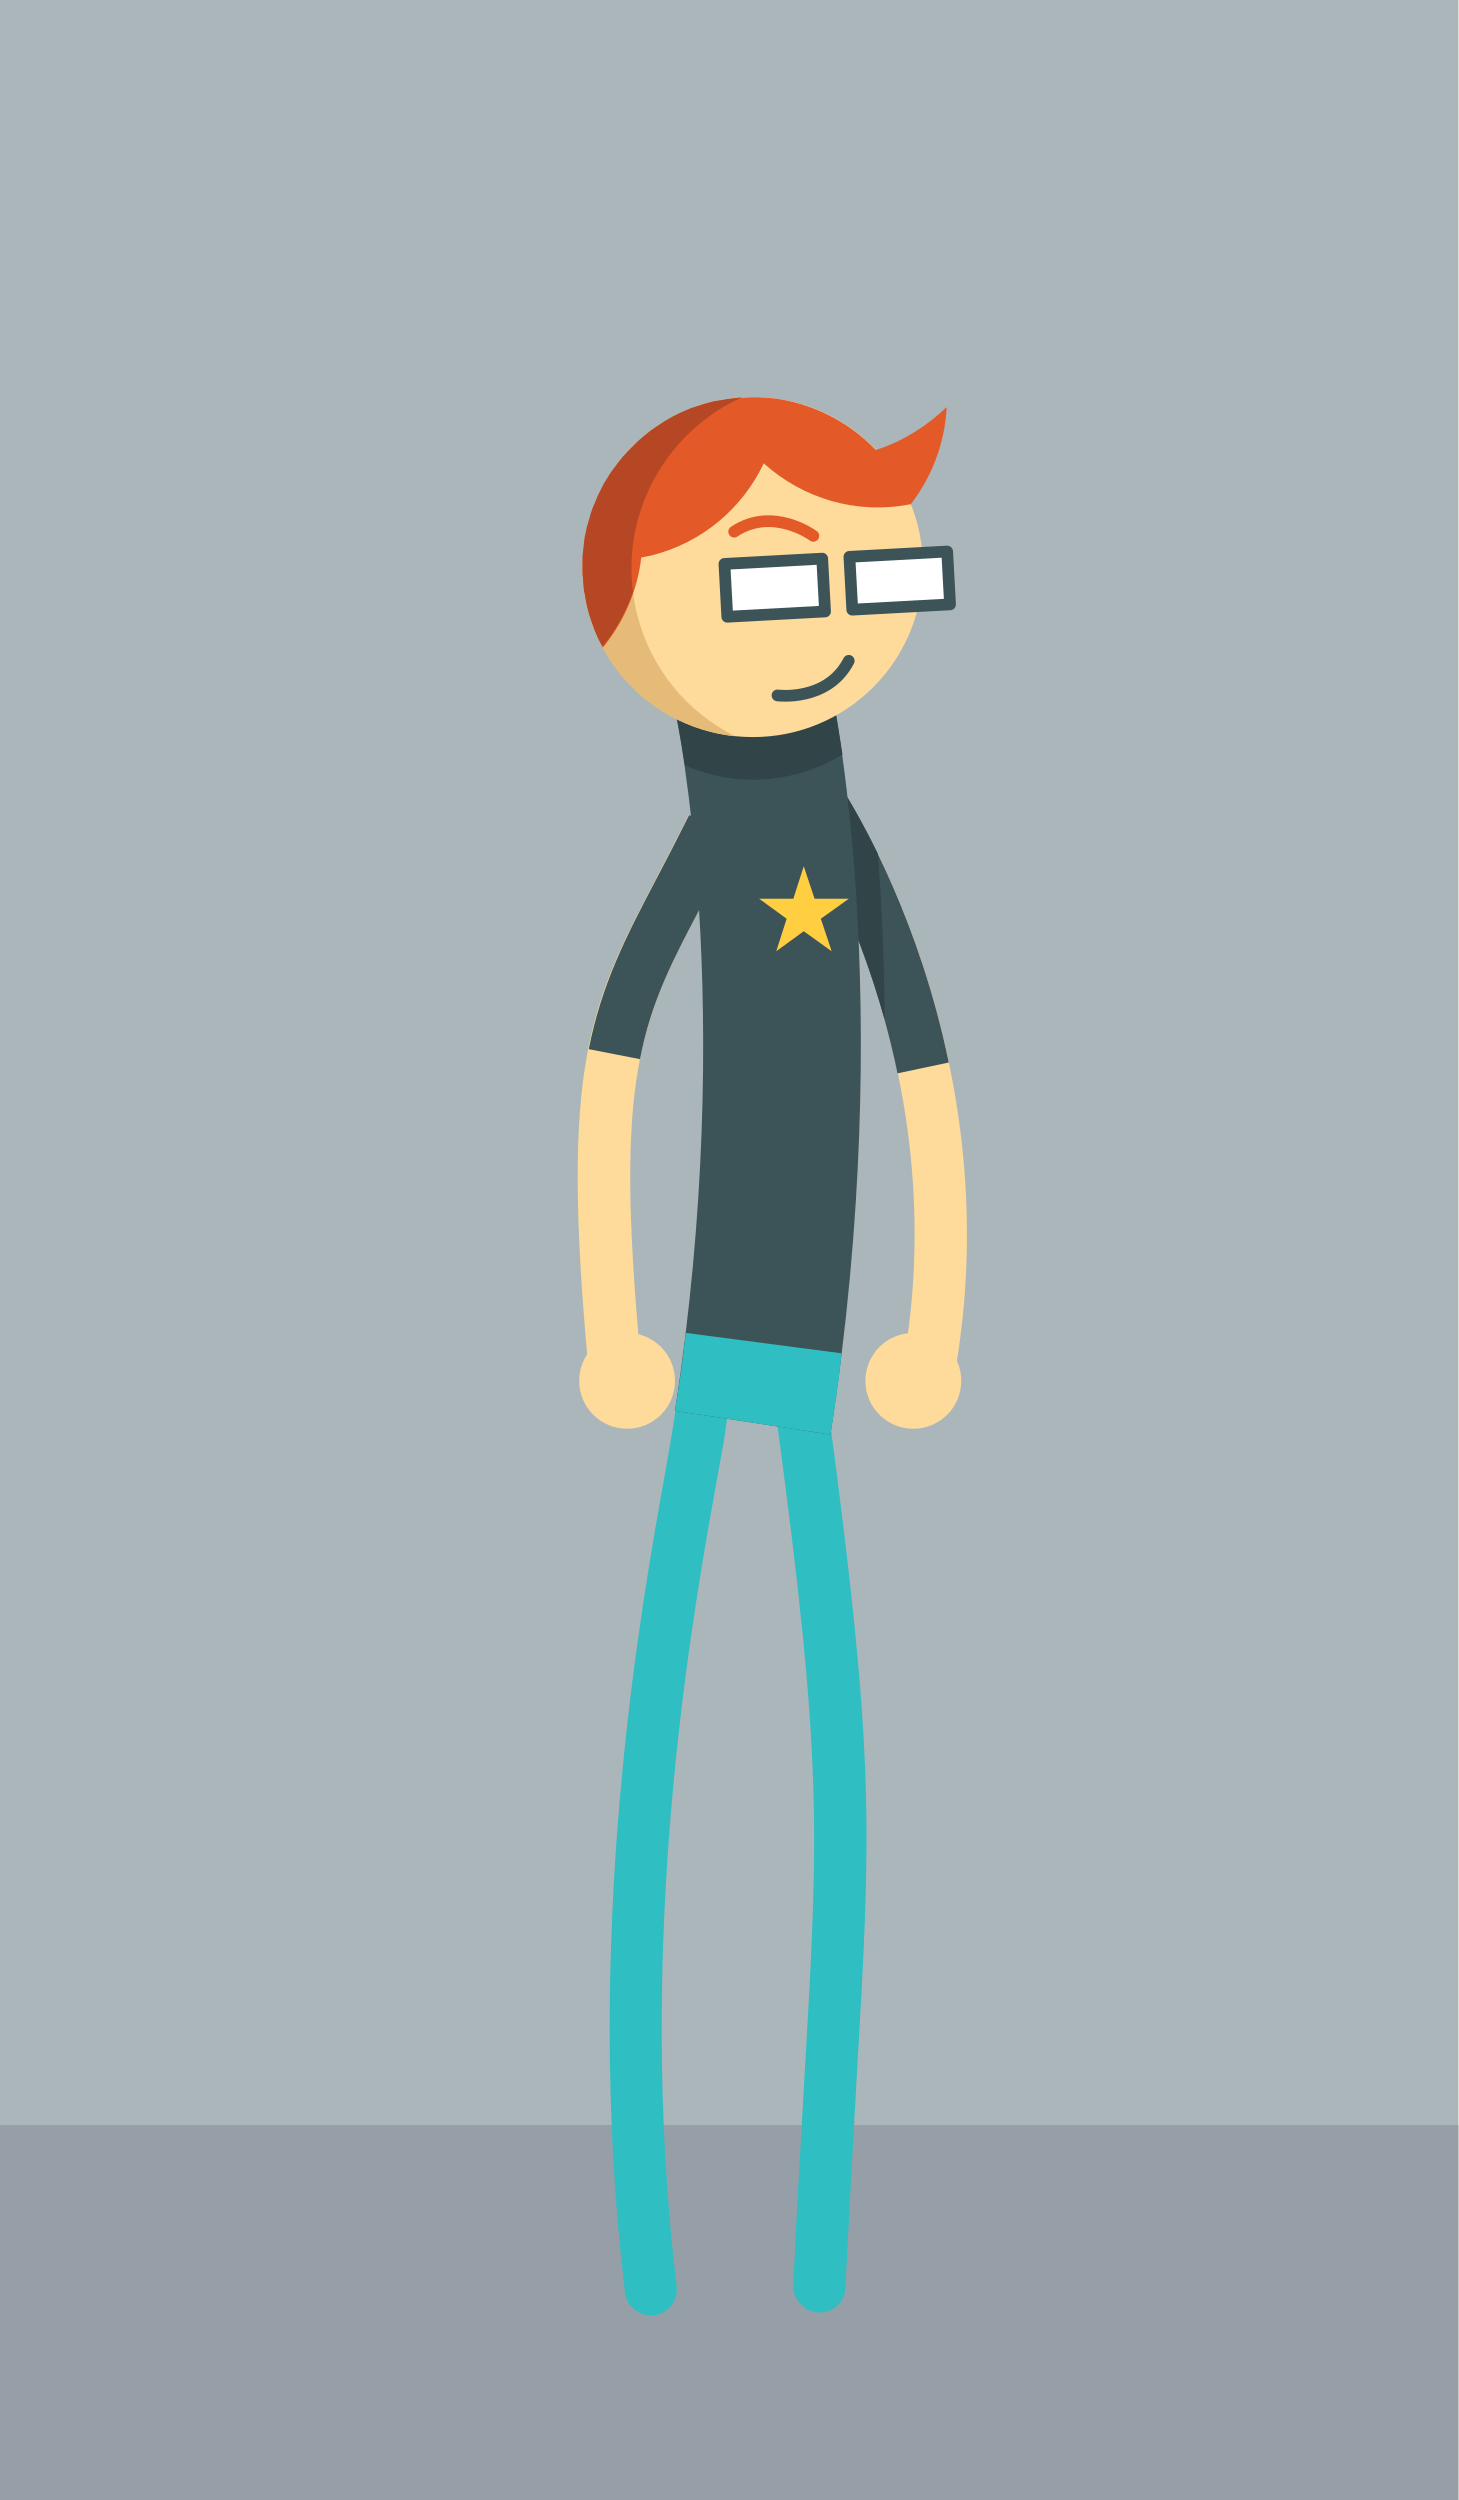
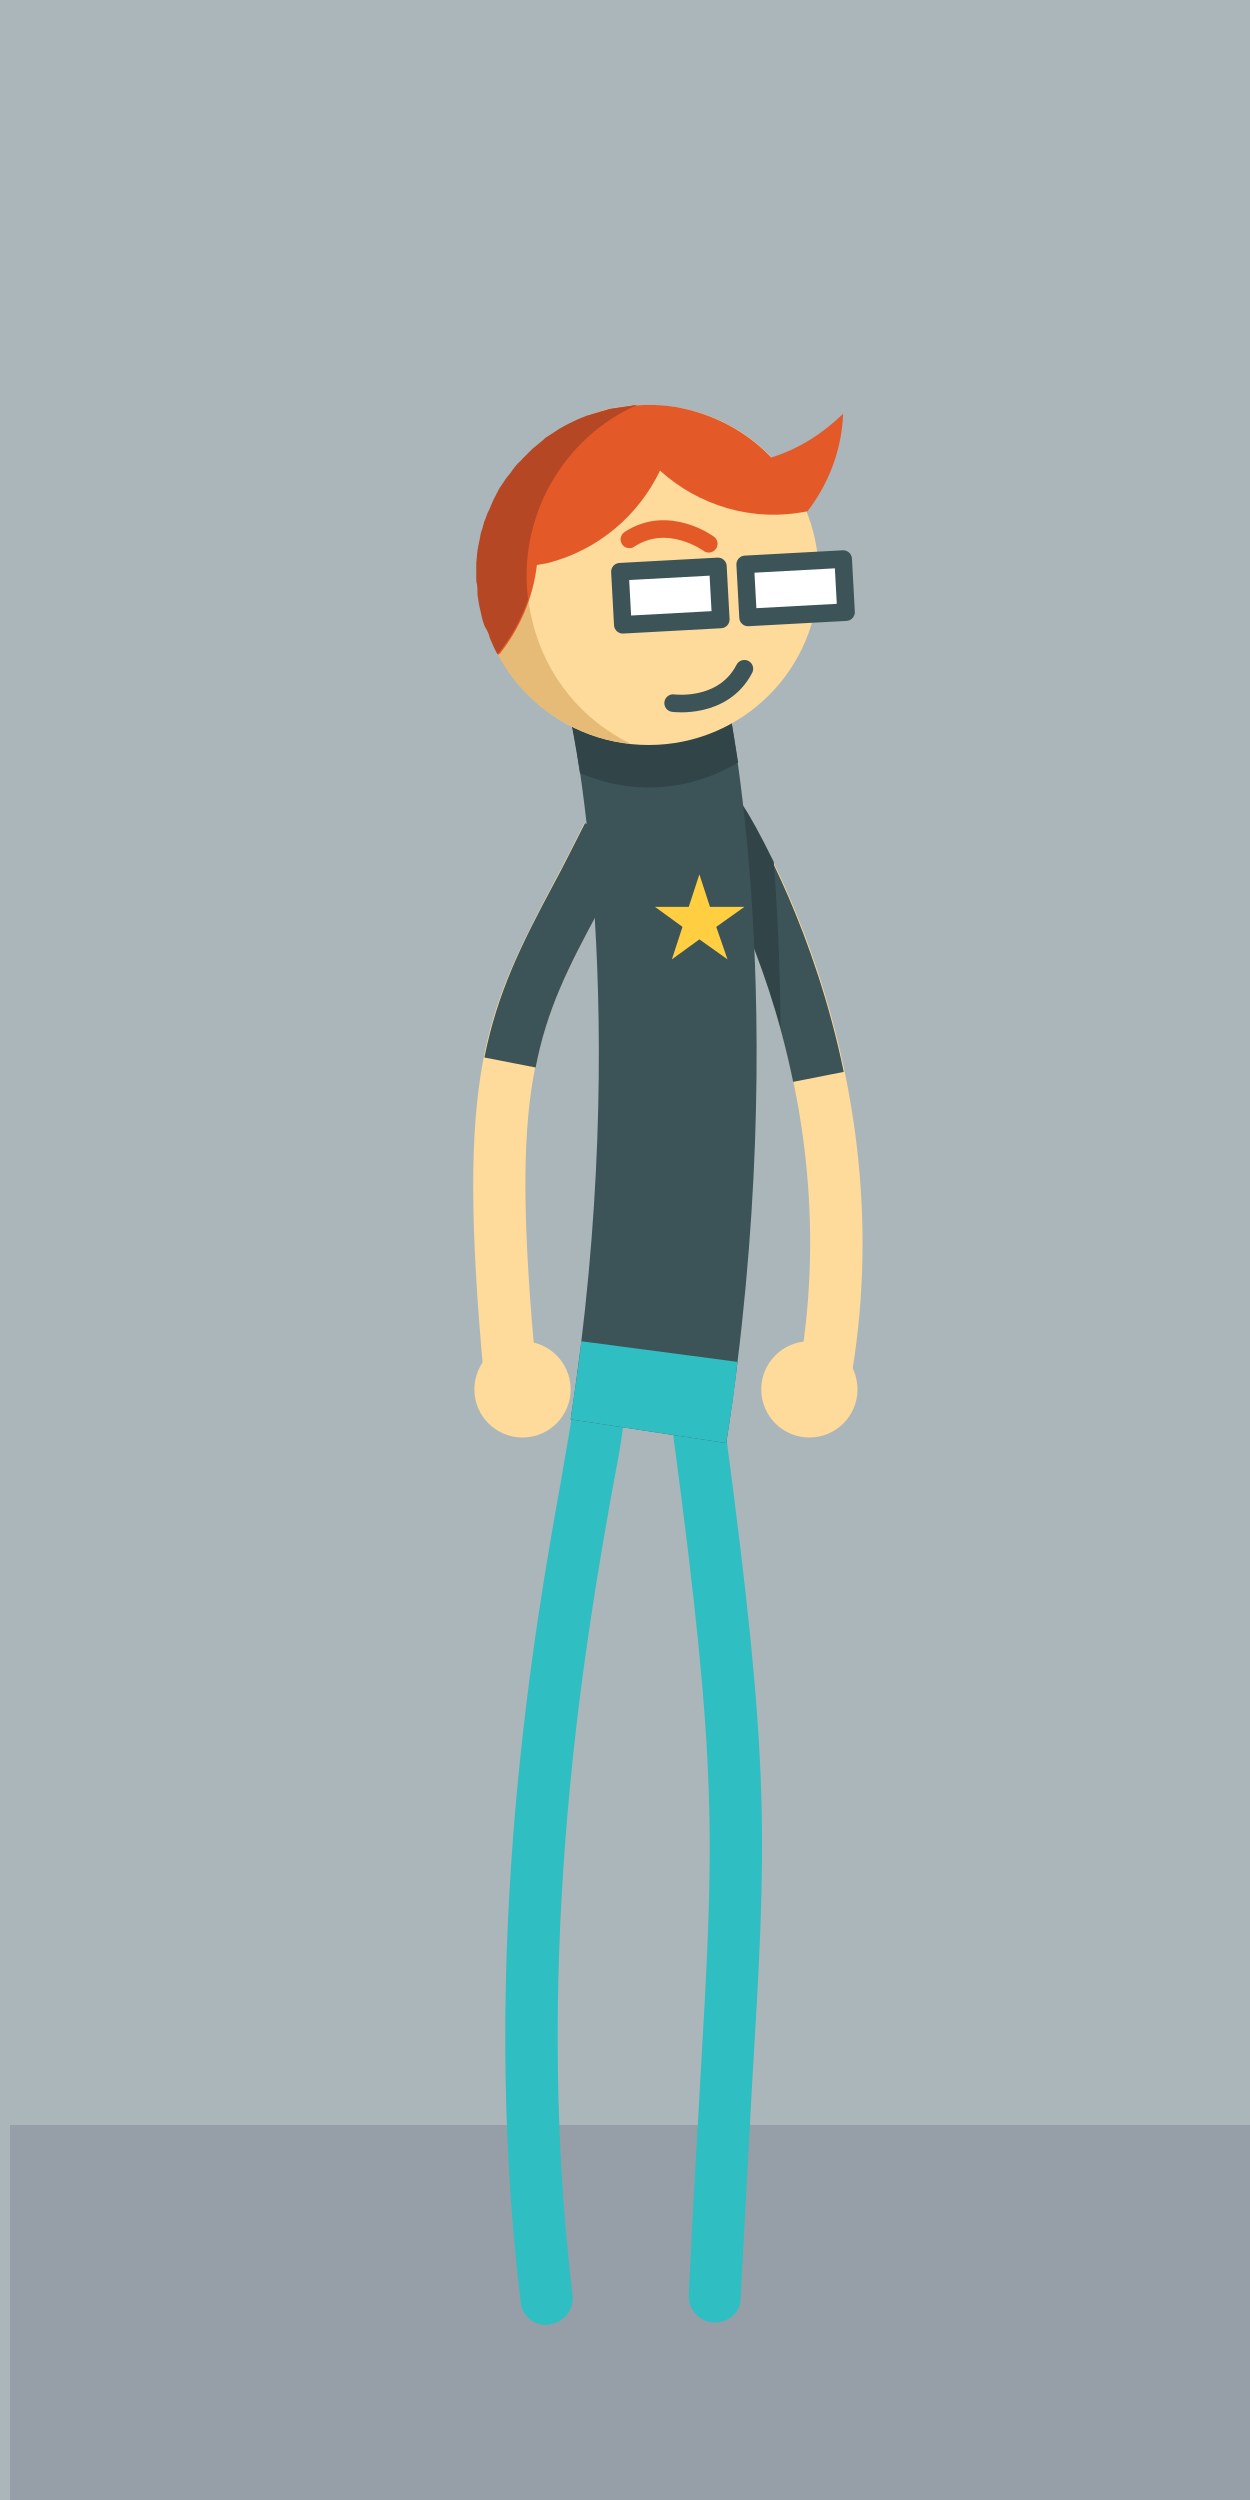
- <svg xmlns="http://www.w3.org/2000/svg" version="1.1" id="Layer_1" x="0px" y="0px" viewBox="245.9 -2.4 350 600" enable-background="new 245.9 -2.4 350 600" xml:space="preserve">
-   <rect x="245.9" y="-2.4" fill="#ABB6BA" width="350" height="600" />
-   <rect x="245.9" y="507.6" fill="#969FA8" width="350" height="90" />
+ <svg xmlns="http://www.w3.org/2000/svg" version="1.1" id="Layer_1" x="0px" y="0px" viewBox="-197 220.9 200 400" style="enable-background:new -197 220.9 200 400;" xml:space="preserve">
+   <style type="text/css">
+ 	.st0{fill:#ABB6BA;}
+ 	.st1{fill:#969FA8;}
+ 	.st2{fill:#2FBEC2;}
+ 	.st3{fill:#FEDB9A;}
+ 	.st4{fill:#3C5458;}
+ 	.st5{fill:#314448;}
+ 	.st6{fill:#E5BB77;}
+ 	.st7{fill:#E35928;}
+ 	.st8{fill:#B54724;}
+ 	.st9{fill:none;stroke:#3C5458;stroke-width:2.814;stroke-linecap:round;stroke-miterlimit:10;}
+ 	.st10{fill:none;stroke:#E35928;stroke-width:2.814;stroke-linecap:round;stroke-miterlimit:10;}
+ 	.st11{fill:#FFFFFF;stroke:#3C5458;stroke-width:2.814;stroke-linecap:round;stroke-linejoin:round;stroke-miterlimit:10;}
+ 	.st12{fill:#FFCE41;}
+ </style>
+   <rect x="-197" y="220.9" class="st0" width="200" height="400" />
+   <rect x="-195.4" y="560.9" class="st1" width="200" height="60" />
  <g>
    <g>
-       <path fill="#2FBEC2" d="M442.6,552.6c-0.1,0-0.2,0-0.3,0c-3.5-0.2-6.1-3.1-6-6.6c0.9-20.1,1.9-36.1,2.7-50.3    c3.4-59.2,4.3-75.1-6.5-155.9c-0.5-3.4,2-6.6,5.4-7.1c3.4-0.5,6.6,2,7.1,5.4c10.9,82,10,98.1,6.5,158.3    c-0.8,14.1-1.7,30.2-2.7,50.2C448.8,550,446,552.6,442.6,552.6z" />
+       <path class="st2" d="M-82.6,592.5c-0.1,0-0.1,0-0.2,0c-2.3-0.1-4.1-2.1-4-4.4c0.6-13.4,1.3-24.1,1.8-33.6    c2.3-39.5,2.9-50.1-4.3-104.1c-0.3-2.3,1.3-4.4,3.6-4.7s4.4,1.3,4.7,3.6c7.3,54.7,6.7,65.5,4.3,105.7c-0.5,9.4-1.1,20.2-1.8,33.5    C-78.4,590.7-80.3,592.5-82.6,592.5z" />
    </g>
    <g>
-       <path fill="#2FBEC2" d="M402.1,553.3c-3.1,0-5.8-2.3-6.2-5.5c-10.3-85.7,3.7-163.7,9.7-197.1c1.1-6.4,2.2-12.4,2.4-14.6    c0.7-1.6,1.5-3,1.7-5c0.3-3.5,4.3-3.8,7.3-2.2c4.4,2.4,3.7,7.3,3.1,11.3c-0.4,3.1-1.2,7.4-2.2,12.8    c-5.9,32.8-19.7,109.5-9.6,193.3c0.4,3.4-2,6.6-5.5,7C402.6,553.3,402.4,553.3,402.1,553.3z" />
+       <path class="st2" d="M-109.6,592.9c-2.1,0-3.9-1.5-4.1-3.7c-6.9-57.2,2.5-109.3,6.5-131.6c0.7-4.3,1.5-8.3,1.6-9.7    c0.5-1.1,1-2,1.1-3.3c0.2-2.3,2.9-2.5,4.9-1.5c2.9,1.6,2.5,4.9,2.1,7.5c-0.3,2.1-0.8,4.9-1.5,8.5c-3.9,21.9-13.1,73.1-6.4,129    c0.3,2.3-1.3,4.4-3.7,4.7C-109.3,592.9-109.4,592.9-109.6,592.9z" />
    </g>
    <g>
-       <path fill="#FEDB9A" d="M473.6,334.5l-12.3-2.7c15.2-69.3-16.2-125.7-22.7-136.3l10.7-6.5C456.2,200.3,489.8,260.5,473.6,334.5z" />
+       <path class="st3" d="M-61.9,446.9l-8.2-1.8c10.1-46.3-10.8-83.9-15.2-91l7.1-4.3C-73.5,357.3-51.1,397.5-61.9,446.9z" />
    </g>
    <g>
-       <path fill="#FEDB9A" d="M387.1,325.7c-6.8-73,0.4-86.9,16.3-117.3c2.5-4.7,5-9.6,7.8-15.2l11.3,5.5c-2.8,5.8-5.5,10.9-7.9,15.4    c-15.1,29-21.4,41-14.9,110.3L387.1,325.7z" />
+       <path class="st3" d="M-119.6,441c-4.5-48.7,0.3-58,10.9-78.3c1.7-3.1,3.3-6.4,5.2-10.1l7.5,3.7c-1.9,3.9-3.7,7.3-5.3,10.3    c-10.1,19.4-14.3,27.4-9.9,73.6L-119.6,441z" />
    </g>
    <g>
-       <path fill="#3C5458" d="M399.5,251.8l-12.3-2.4c3.1-15.7,8.9-26.9,16.3-41c2.5-4.7,5-9.6,7.8-15.2l11.3,5.5    c-2.8,5.8-5.5,10.9-7.9,15.4C407.4,227.9,402.2,237.8,399.5,251.8z" />
+       <path class="st4" d="M-111.3,391.7l-8.2-1.6c2.1-10.5,5.9-18,10.9-27.4c1.7-3.1,3.3-6.4,5.2-10.1l7.5,3.7    c-1.9,3.9-3.7,7.3-5.3,10.3C-106.1,375.7-109.5,382.4-111.3,391.7z" />
    </g>
    <g>
-       <path fill="#3C5458" d="M461.3,255.2c-6.5-31.5-19.1-53.6-22.7-59.7l10.7-6.5c3.9,6.5,17.4,30.2,24.3,63.6L461.3,255.2z" />
+       <path class="st4" d="M-70.1,394c-4.3-21-12.7-35.8-15.2-39.8l7.1-4.3c2.6,4.3,11.6,20.2,16.2,42.5L-70.1,394z" />
    </g>
-     <path fill="#314448" d="M456.6,202.5c-3.2-6.5-5.9-11.2-7.3-13.5l-10.7,6.5c3.2,5.2,12.8,22.2,19.6,46.7   C458.1,227.3,457.5,213.9,456.6,202.5z" />
-     <circle fill="#FEDB9A" cx="465.1" cy="329" r="11.5" />
-     <circle fill="#FEDB9A" cx="396.4" cy="329" r="11.5" />
+     <path class="st5" d="M-73.2,358.8c-2.1-4.3-3.9-7.5-4.9-9l-7.1,4.3c2.1,3.5,8.5,14.8,13.1,31.2C-72.2,375.3-72.6,366.4-73.2,358.8z   " />
+     <circle class="st3" cx="-67.5" cy="443.2" r="7.7" />
+     <circle class="st3" cx="-113.4" cy="443.2" r="7.7" />
    <g>
-       <path fill="#3C5458" d="M445.2,341.9l-37.3-5.7c15-97.3,0.4-166.4,0.2-167.1L445,161C445.7,164.1,461.4,237.2,445.2,341.9z" />
+       <path class="st4" d="M-80.8,451.8l-24.9-3.8c10-64.9,0.3-111.1,0.1-111.5l24.6-5.4C-80.5,333.2-70,382-80.8,451.8z" />
    </g>
-     <path fill="#2FBEC2" d="M447.9,322.4l-37.4-4.9c-0.9,7.8-1.3,10.4-2.6,18.7l37.3,5.7C446.6,333.3,447,330.5,447.9,322.4z" />
-     <path fill="#314448" d="M445,161l-36.8,8.1c0,0.2,0.9,4.4,2.1,12.2c8,3.5,17.1,4.5,26.3,2.2c4.2-1,8-2.7,11.5-4.8   C446.5,168,445.2,161.8,445,161z" />
+     <path class="st2" d="M-79,438.8l-25-3.3c-0.6,5.2-0.9,6.9-1.7,12.5l24.9,3.8C-79.9,446.1-79.6,444.2-79,438.8z" />
+     <path class="st5" d="M-81,331.1l-24.6,5.4c0,0.1,0.6,2.9,1.4,8.1c5.3,2.3,11.4,3,17.6,1.5c2.8-0.7,5.3-1.8,7.7-3.2   C-80,335.8-80.8,331.6-81,331.1z" />
    <g>
-       <circle fill="#FEDB9A" cx="426.6" cy="133.7" r="40.8" />
-       <path fill="#E5BB77" d="M398.8,145c-5.4-21.5,5.7-43.3,25.3-52c-2.5,0.2-5,0.5-7.5,1.1c-21.9,5.5-35.2,27.7-29.7,49.6    c4.3,17.1,18.8,28.9,35.4,30.6C411,168.6,402.1,158.3,398.8,145z" />
-       <path fill="#E35928" d="M456.1,105.6c-6.1-6.4-14.2-10.7-23.1-12.2c0,0,0,0,0,0c-4.6-0.7-9.5-0.6-14.3,0.3c0,0,0,0,0,0l0,0    c-0.7,0.1-1.4,0.2-2.1,0.4c-15.2,3.8-26.3,15.7-29.7,30c0,0.1-0.1,0.2-0.1,0.4c-0.1,0.6-0.2,1.1-0.3,1.7c-0.1,0.4-0.1,0.8-0.2,1.2    c-0.1,0.5-0.2,1-0.2,1.5c-0.1,0.7-0.1,1.3-0.2,2c0,0.2-0.1,0.5-0.1,0.7c0,0,0,0,0,0c-0.2,4,0.1,8.1,1.2,12.2    c0.8,3.3,2.1,6.3,3.6,9.2c5-6.1,8.3-13.6,9.2-21.6c0.8-0.2,1.7-0.3,2.5-0.5c12.3-3.1,21.9-11.5,26.9-22.1    c9.3,8.4,22.2,12.4,35.3,9.8c5.1-6.6,8.2-14.8,8.6-23.3C468.4,99.8,462.7,103.5,456.1,105.6z" />
-       <path fill="#B54724" d="M388.3,148c0.1,0.2,0.2,0.4,0.2,0.6c0.6,1.5,1.2,2.9,2,4.2c3.2-3.9,5.7-8.4,7.3-13.2    c-2.5-19.6,8.3-38.6,26.1-46.6c-0.4,0-0.8,0-1.2,0.1c-0.2,0-0.5,0.1-0.8,0.1c-1.1,0.1-2.2,0.3-3.3,0.5c0,0,0,0,0,0l0,0    c-0.7,0.1-1.4,0.2-2.1,0.4c-1.2,0.3-2.4,0.7-3.6,1.1c-0.3,0.1-0.6,0.2-1,0.3c-1,0.4-1.9,0.8-2.8,1.2c-0.2,0.1-0.4,0.2-0.6,0.3    c-1.1,0.5-2.1,1.1-3.1,1.7c-0.3,0.2-0.6,0.4-0.9,0.6c-0.7,0.5-1.4,0.9-2.1,1.4c-0.3,0.2-0.6,0.4-0.9,0.7c-0.9,0.7-1.7,1.4-2.5,2.1    c-0.3,0.3-0.6,0.6-0.9,0.9c-0.5,0.5-1,1-1.5,1.5c-0.3,0.4-0.7,0.7-1,1.1c-0.5,0.5-0.9,1.1-1.4,1.7c-0.5,0.7-1,1.3-1.5,2    c-0.3,0.4-0.6,0.9-0.9,1.4c-0.3,0.5-0.7,1.1-1,1.6c-0.2,0.4-0.4,0.8-0.6,1.2c-0.6,1.1-1.1,2.2-1.5,3.3c-0.1,0.3-0.3,0.6-0.4,0.9    c-0.3,0.7-0.5,1.3-0.7,2c-0.1,0.3-0.2,0.7-0.3,1.1c-0.2,0.7-0.4,1.3-0.6,2c0,0,0,0.1,0,0.1c-0.2,0.8-0.3,1.6-0.5,2.3    c0,0.3-0.1,0.5-0.1,0.8c0,0.3-0.1,0.6-0.1,0.9c-0.1,0.9-0.2,1.9-0.3,2.8c0,0.1,0,0.3,0,0.4l0,0c0,0,0,0,0,0c0,0.2,0,0.4,0,0.5    c0,1,0,2,0,3c0,0.4,0,0.8,0.1,1.2c0.1,0.9,0.1,1.7,0.2,2.6c0,0.4,0.1,0.8,0.2,1.1c0.2,1.2,0.4,2.5,0.7,3.7    c0.2,0.9,0.5,1.8,0.8,2.7C387.9,146.9,388.1,147.5,388.3,148z" />
-       <path fill="none" stroke="#3C5458" stroke-width="2.814" stroke-linecap="round" stroke-miterlimit="10" d="M432.5,164.5    c0,0,12,1.6,17.1-8.3" />
-       <path fill="none" stroke="#E35928" stroke-width="2.814" stroke-linecap="round" stroke-miterlimit="10" d="M441.1,126.2    c0,0-9.7-7.2-19-1" />
-       <rect x="420.1" y="132.3" transform="matrix(0.9985 -5.417072e-002 5.417072e-002 0.9985 -6.8749 23.5978)" fill="#FFFFFF" stroke="#3C5458" stroke-width="2.814" stroke-linecap="round" stroke-linejoin="round" stroke-miterlimit="10" width="23.5" height="12.7" />
-       <rect x="450.1" y="130.6" transform="matrix(0.9985 -5.417072e-002 5.417072e-002 0.9985 -6.7428 25.2189)" fill="#FFFFFF" stroke="#3C5458" stroke-width="2.814" stroke-linecap="round" stroke-linejoin="round" stroke-miterlimit="10" width="23.5" height="12.7" />
+       <circle class="st3" cx="-93.2" cy="312.9" r="27.2" />
+       <path class="st6" d="M-111.8,320.4c-3.6-14.4,3.8-28.9,16.9-34.7c-1.7,0.1-3.3,0.3-5,0.7c-14.6,3.7-23.5,18.5-19.8,33.1    c2.9,11.4,12.5,19.3,23.6,20.4C-103.7,336.2-109.6,329.3-111.8,320.4z" />
+       <path class="st7" d="M-73.6,294.1c-4.1-4.3-9.5-7.1-15.4-8.1l0,0c-3.1-0.5-6.3-0.4-9.5,0.2l0,0l0,0c-0.5,0.1-0.9,0.1-1.4,0.3    c-10.1,2.5-17.6,10.5-19.8,20c0,0.1-0.1,0.1-0.1,0.3c-0.1,0.4-0.1,0.7-0.2,1.1c-0.1,0.3-0.1,0.5-0.1,0.8c-0.1,0.3-0.1,0.7-0.1,1    c-0.1,0.5-0.1,0.9-0.1,1.3c0,0.1-0.1,0.3-0.1,0.5l0,0c-0.1,2.7,0.1,5.4,0.8,8.1c0.5,2.2,1.4,4.2,2.4,6.1c3.3-4.1,5.5-9.1,6.1-14.4    c0.5-0.1,1.1-0.2,1.7-0.3c8.2-2.1,14.6-7.7,18-14.8c6.2,5.6,14.8,8.3,23.6,6.5c3.4-4.4,5.5-9.9,5.7-15.6    C-65.3,290.2-69.1,292.7-73.6,294.1z" />
+       <path class="st8" d="M-118.8,322.4c0.1,0.1,0.1,0.3,0.1,0.4c0.4,1,0.8,1.9,1.3,2.8c2.1-2.6,3.8-5.6,4.9-8.8    c-1.7-13.1,5.5-25.8,17.4-31.1c-0.3,0-0.5,0-0.8,0.1c-0.1,0-0.3,0.1-0.5,0.1c-0.7,0.1-1.5,0.2-2.2,0.3l0,0l0,0    c-0.5,0.1-0.9,0.1-1.4,0.3c-0.8,0.2-1.6,0.5-2.4,0.7c-0.2,0.1-0.4,0.1-0.7,0.2c-0.7,0.3-1.3,0.5-1.9,0.8c-0.1,0.1-0.3,0.1-0.4,0.2    c-0.7,0.3-1.4,0.7-2.1,1.1c-0.2,0.1-0.4,0.3-0.6,0.4c-0.5,0.3-0.9,0.6-1.4,0.9c-0.2,0.1-0.4,0.3-0.6,0.5c-0.6,0.5-1.1,0.9-1.7,1.4    c-0.2,0.2-0.4,0.4-0.6,0.6c-0.3,0.3-0.7,0.7-1,1c-0.2,0.3-0.5,0.5-0.7,0.7c-0.3,0.3-0.6,0.7-0.9,1.1c-0.3,0.5-0.7,0.9-1,1.3    c-0.2,0.3-0.4,0.6-0.6,0.9c-0.2,0.3-0.5,0.7-0.7,1.1c-0.1,0.3-0.3,0.5-0.4,0.8c-0.4,0.7-0.7,1.5-1,2.2c-0.1,0.2-0.2,0.4-0.3,0.6    c-0.2,0.5-0.3,0.9-0.5,1.3c-0.1,0.2-0.1,0.5-0.2,0.7c-0.1,0.5-0.3,0.9-0.4,1.3v0.1c-0.1,0.5-0.2,1.1-0.3,1.5    c0,0.2-0.1,0.3-0.1,0.5s-0.1,0.4-0.1,0.6c-0.1,0.6-0.1,1.3-0.2,1.9c0,0.1,0,0.2,0,0.3l0,0l0,0c0,0.1,0,0.3,0,0.3c0,0.7,0,1.3,0,2    c0,0.3,0,0.5,0.1,0.8c0.1,0.6,0.1,1.1,0.1,1.7c0,0.3,0.1,0.5,0.1,0.7c0.1,0.8,0.3,1.7,0.5,2.5c0.1,0.6,0.3,1.2,0.5,1.8    C-119.1,321.7-118.9,322.1-118.8,322.4z" />
+       <path class="st9" d="M-89.3,333.4c0,0,8,1.1,11.4-5.5" />
+       <path class="st10" d="M-83.6,307.9c0,0-6.5-4.8-12.7-0.7" />
+       <rect x="-97.6" y="311.9" transform="matrix(-0.9985 5.417243e-02 -5.417243e-02 -0.9985 -162.2322 636.7317)" class="st11" width="15.7" height="8.5" />
+       <rect x="-77.6" y="310.8" transform="matrix(-0.9985 5.417243e-02 -5.417243e-02 -0.9985 -122.2798 633.3773)" class="st11" width="15.7" height="8.5" />
    </g>
-     <polygon fill="#FFCE41" points="438.8,205.5 441.4,213.3 449.6,213.3 442.9,218.1 445.5,225.9 438.8,221.1 432.2,225.9    434.7,218.1 428.1,213.3 436.3,213.3  " />
+     <polygon class="st12" points="-85.1,360.8 -83.4,366 -77.9,366 -82.4,369.2 -80.6,374.4 -85.1,371.2 -89.5,374.4 -87.8,369.2    -92.2,366 -86.8,366  " />
  </g>
</svg>
